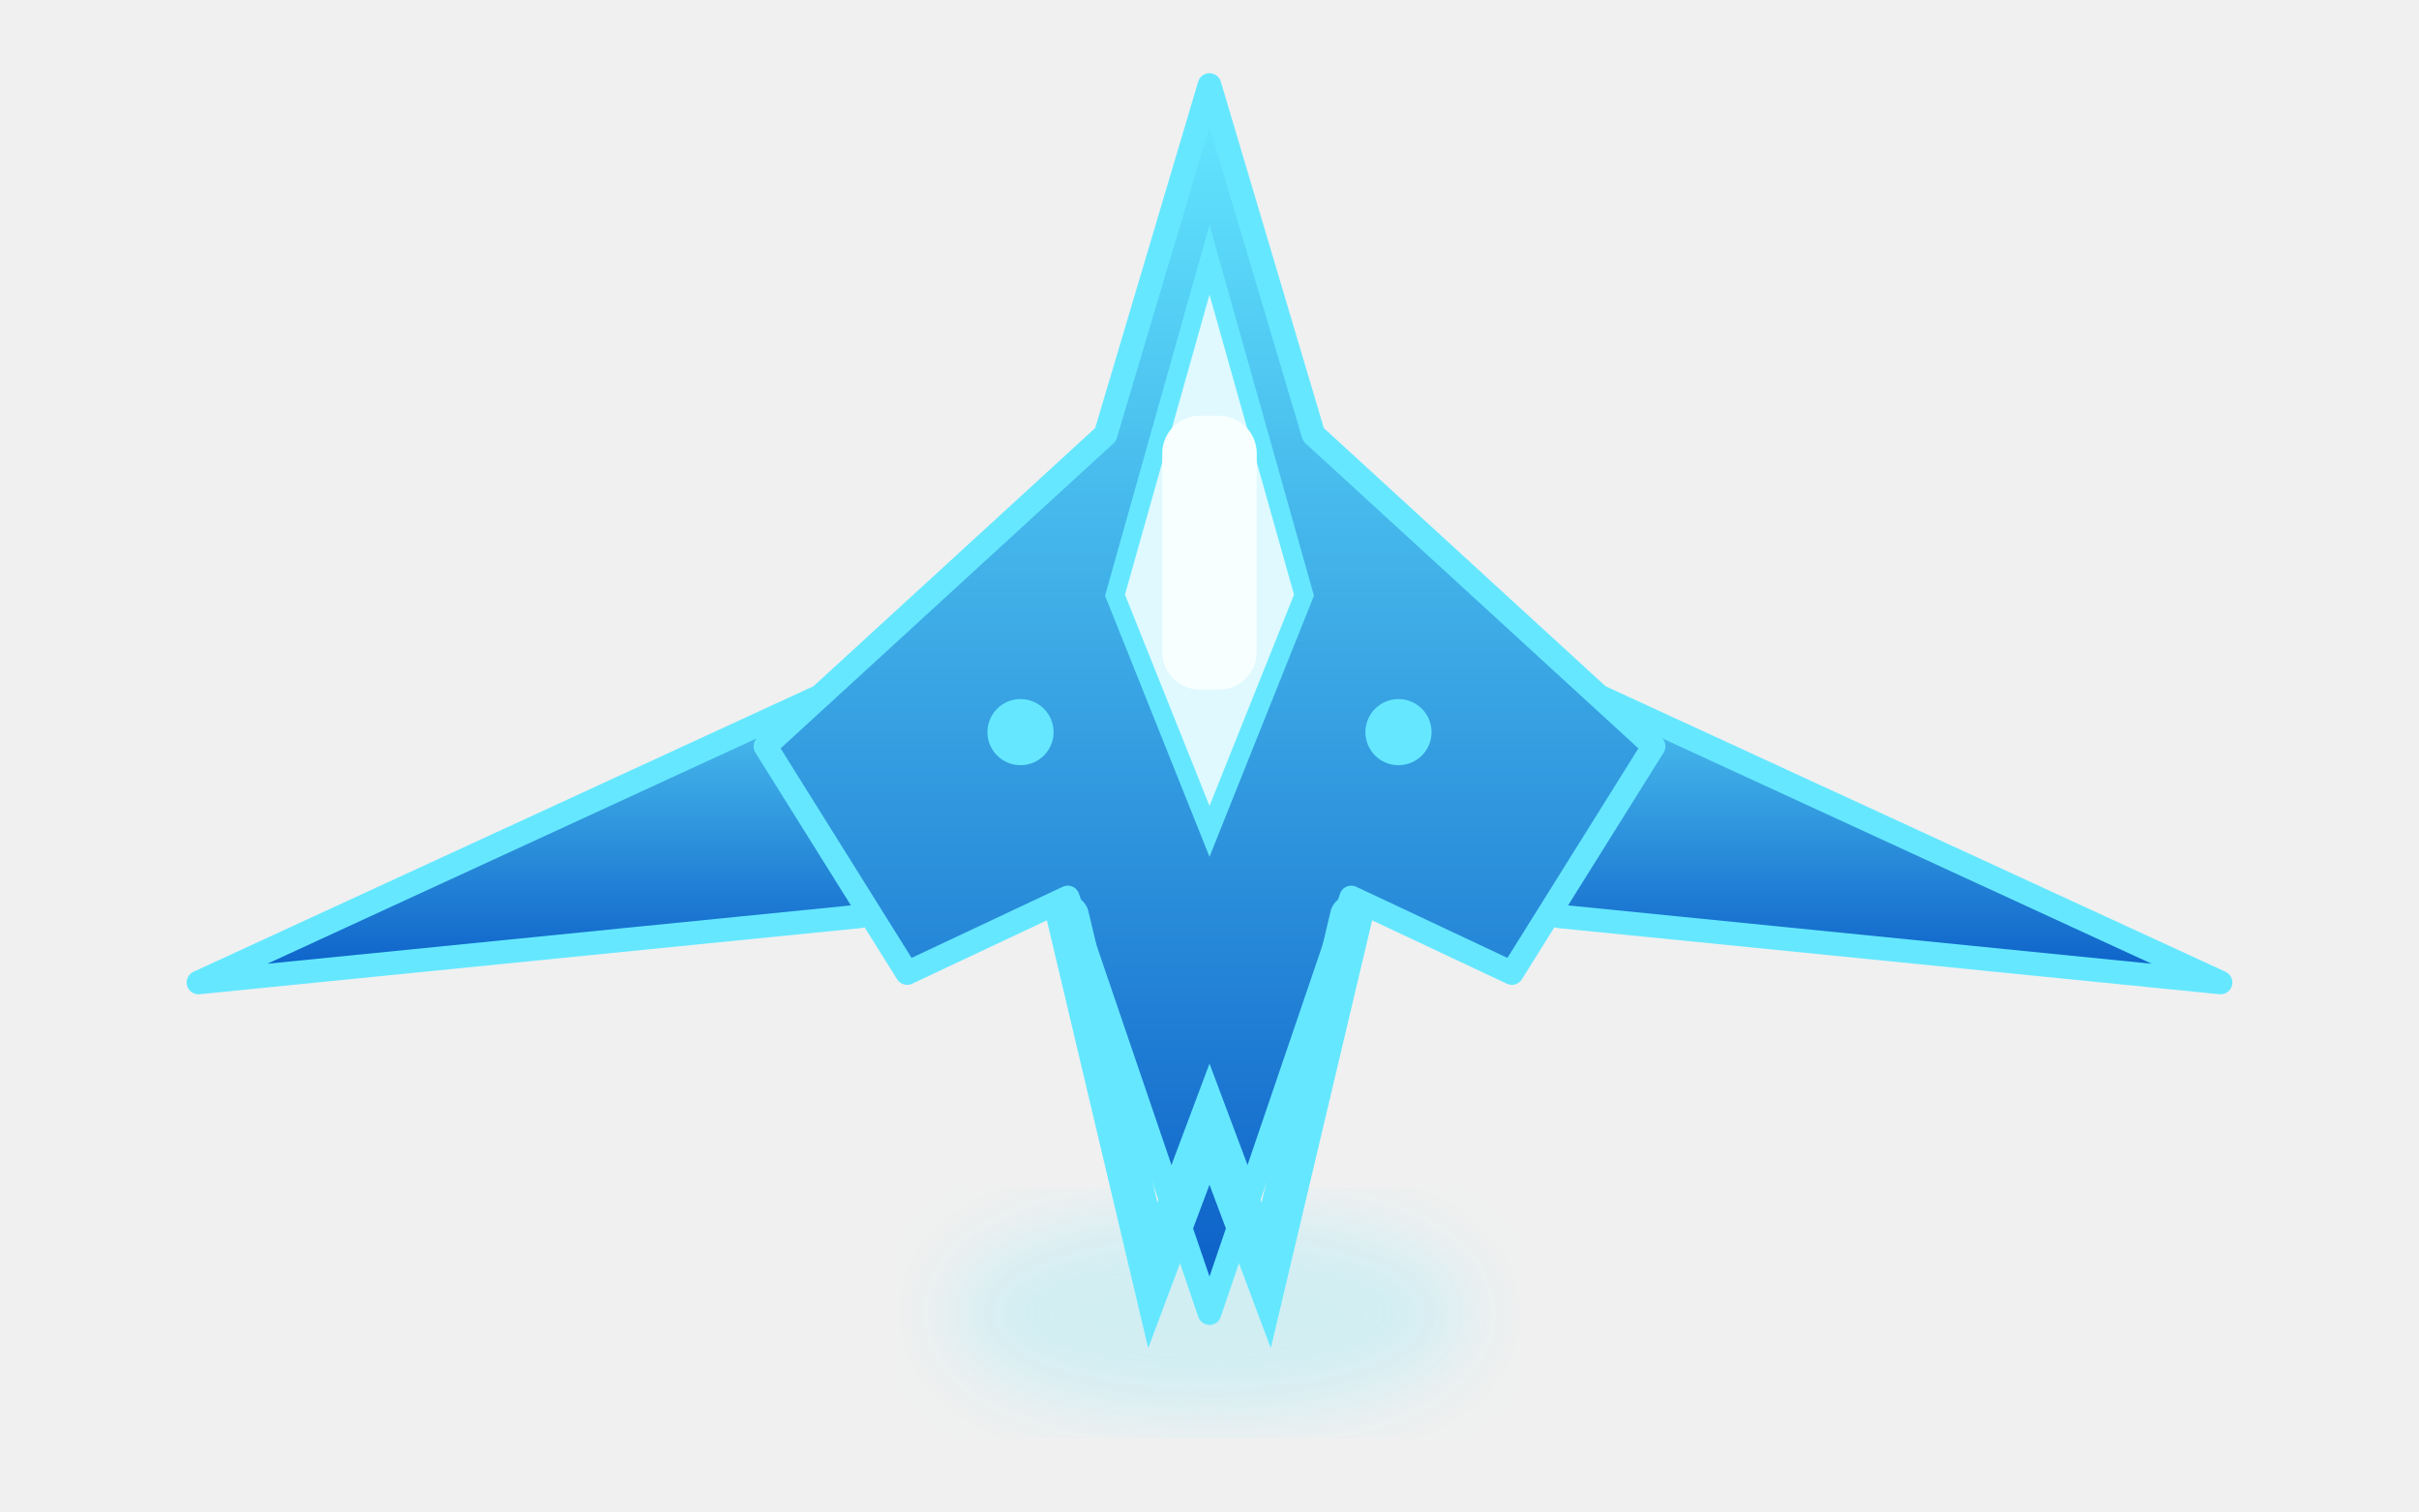
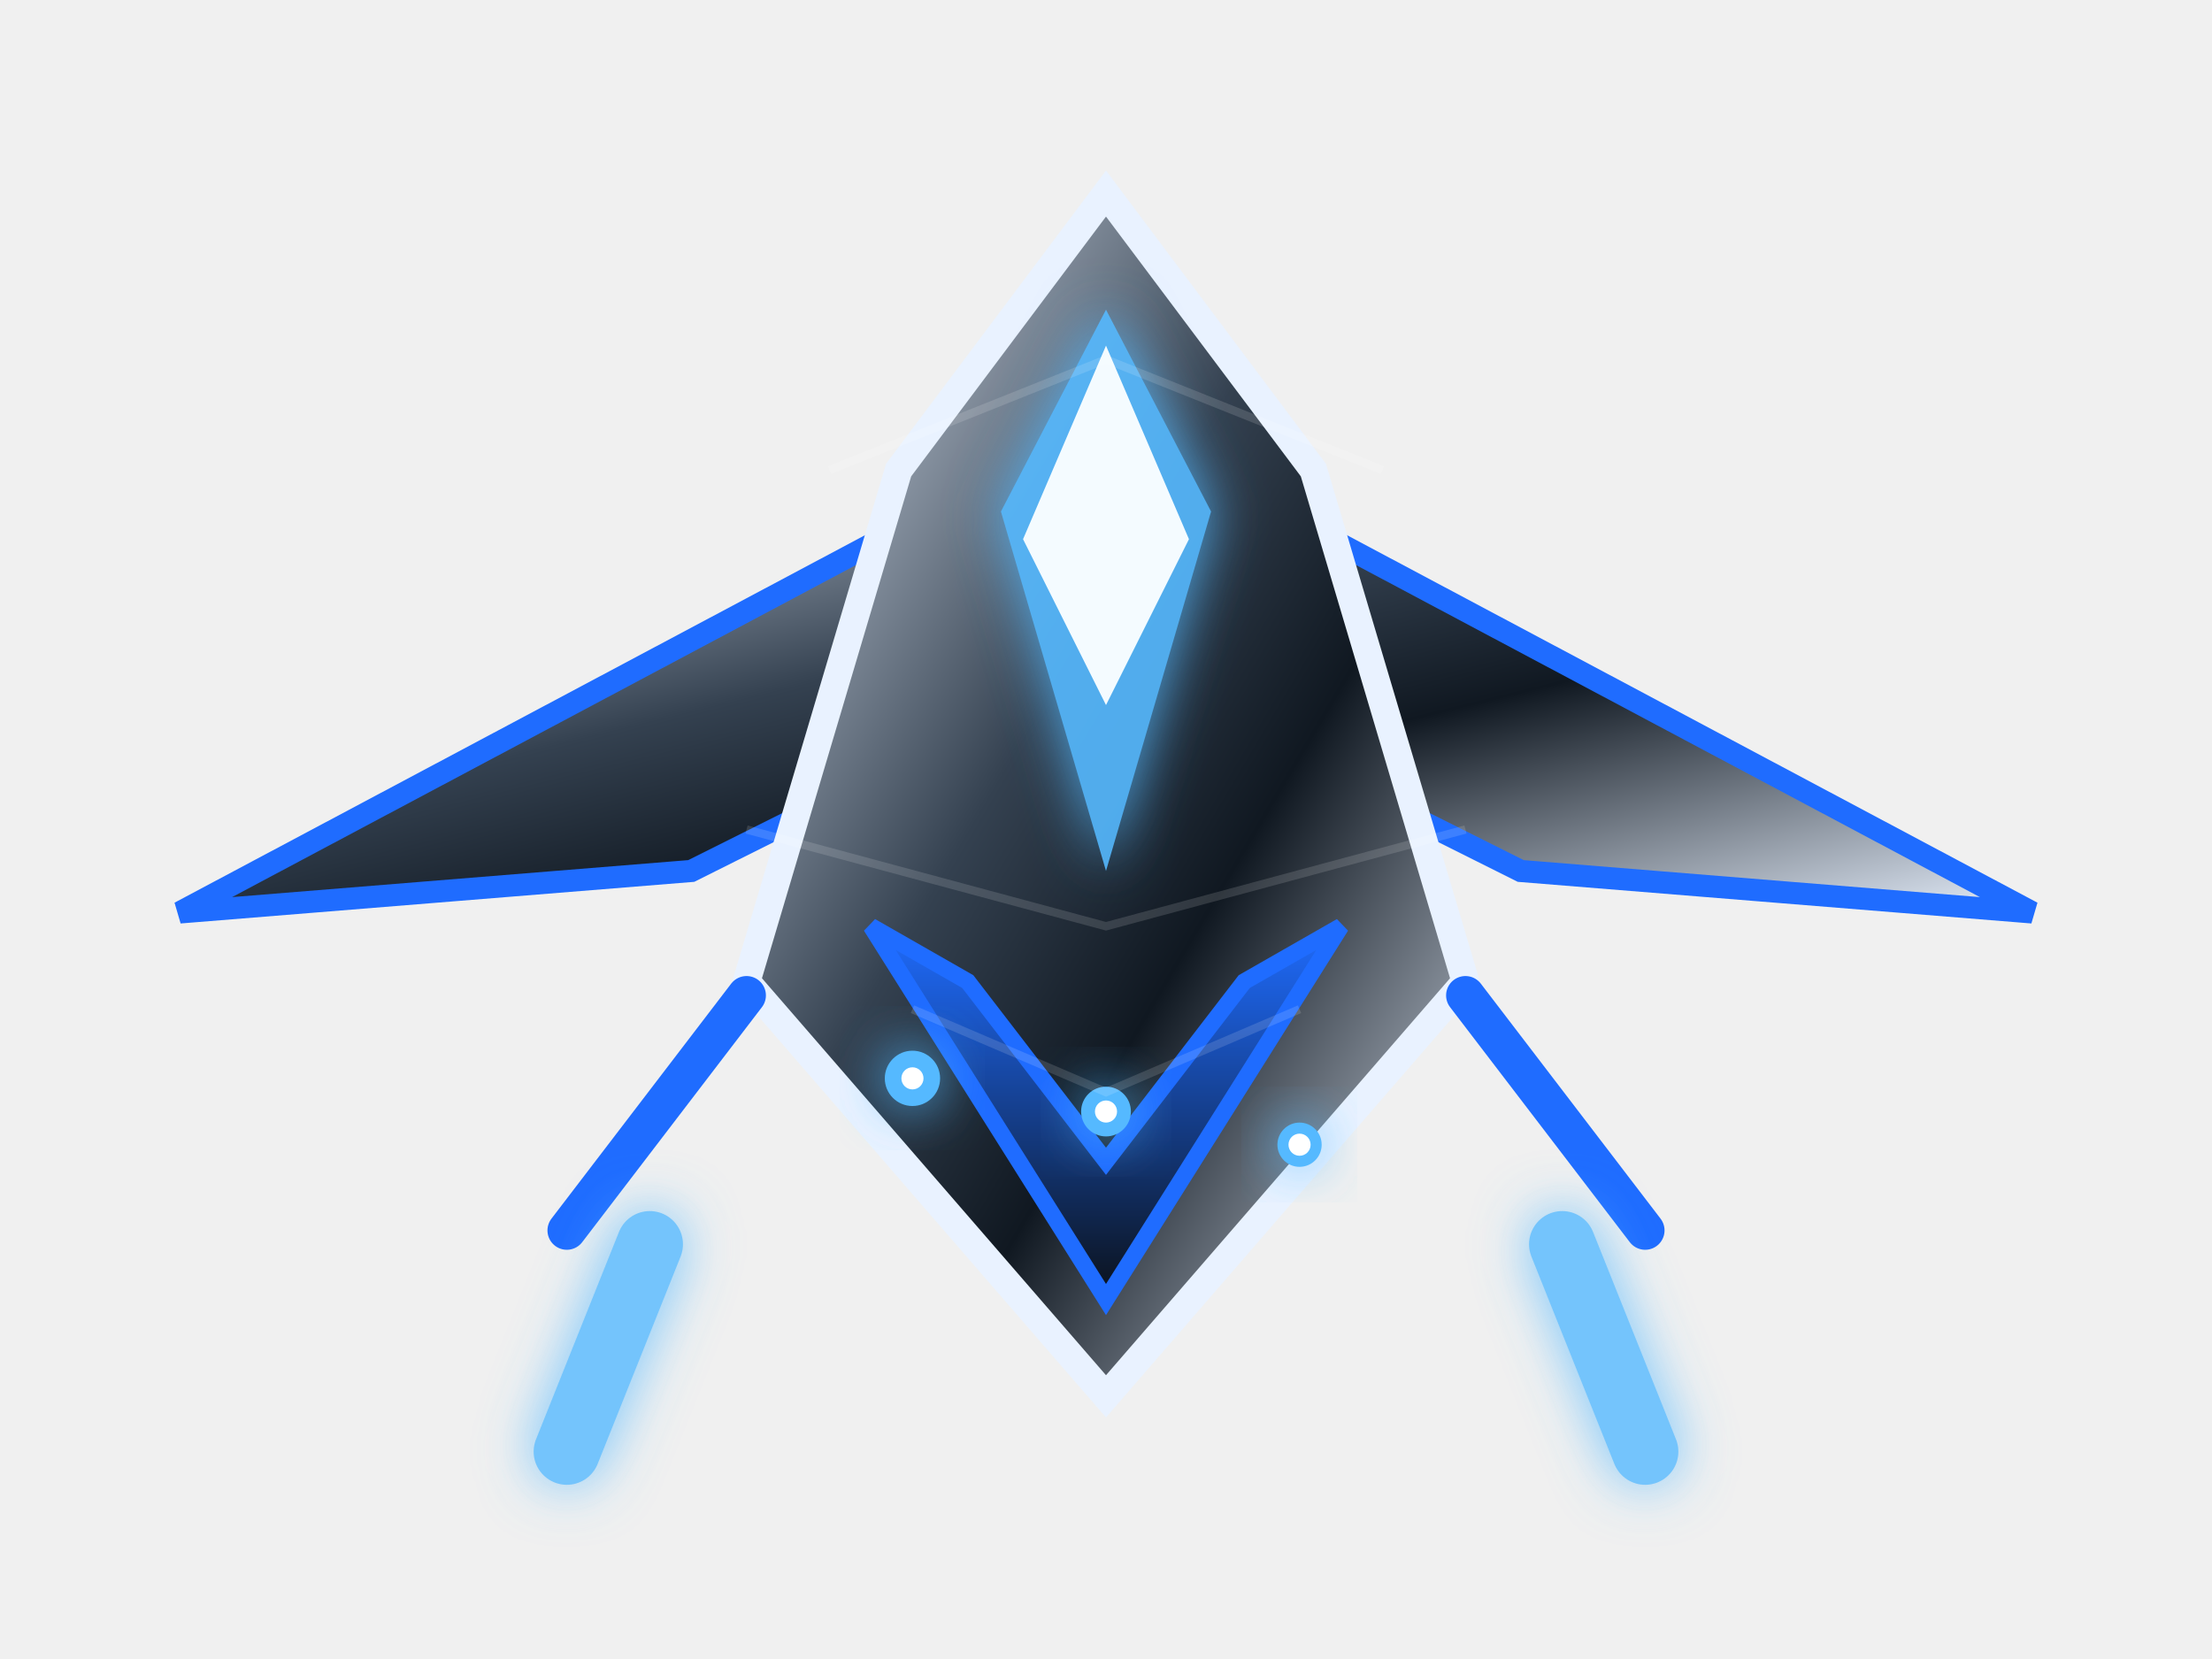
- <svg xmlns="http://www.w3.org/2000/svg" width="512" height="320" viewBox="0 0 512 320">
+ <svg xmlns="http://www.w3.org/2000/svg" viewBox="0 0 800 600">
  <defs>
-     <linearGradient id="h" x1="0" y1="0" x2="0" y2="1">
-       <stop stop-color="#65e8ff" />
-       <stop offset="1" stop-color="#0b5ec7" />
+     <filter id="gplayer1" x="-80%" y="-80%" width="260%" height="260%">
+       <feGaussianBlur stdDeviation="10" result="b" />
+       <feMerge>
+         <feMergeNode in="b" />
+         <feMergeNode in="SourceGraphic" />
+       </feMerge>
+     </filter>
+     <linearGradient id="gplayer1m" x1="0" y1="0" x2="1" y2="1">
+       <stop offset="0" stop-color="#e9f2ff" />
+       <stop offset=".42" stop-color="#344150" />
+       <stop offset=".62" stop-color="#101821" />
+       <stop offset="1" stop-color="#e9f2ff" />
    </linearGradient>
-     <filter id="g">
-       <feGaussianBlur stdDeviation="8" />
-     </filter>
+     <linearGradient id="gplayer1a" x1="0" y1="0" x2="0" y2="1">
+       <stop stop-color="#1f6cff" />
+       <stop offset="1" stop-color="#0b1119" />
+     </linearGradient>
+     <radialGradient id="gplayer1c">
+       <stop stop-color="#ffffff" />
+       <stop offset=".22" stop-color="#54b9ff" />
+       <stop offset=".7" stop-color="#54b9ff" stop-opacity=".55" />
+       <stop offset="1" stop-color="#54b9ff" stop-opacity="0" />
+     </radialGradient>
  </defs>
-   <ellipse cx="256" cy="278" rx="55" ry="22" fill="#65e8ff" opacity=".22" filter="url(#g)" />
-   <g fill="url(#h)" stroke="#65e8ff" stroke-width="5" stroke-linejoin="round">
-     <path d="M220 126 L42 208 L182 194 L232 164 Z" />
-     <path d="M220 126 L42 208 L182 194 L232 164 Z" transform="translate(512 0) scale(-1 1)" />
-     <path d="M256 18 L278 92 L350 158 L320 206 L286 190 L256 278 L226 190 L192 206 L162 158 L234 92 Z" />
+   <g>
+     <path d="M375 165 L65 330 L250 315 L350 265 Z M425 165 L735 330 L550 315 L450 265 Z" fill="url(#gplayer1m)" stroke="#1f6cff" stroke-width="8" />
+     <path d="M400 70 L475 170 L530 355 L400 505 L270 355 L325 170 Z" fill="url(#gplayer1m)" stroke="#e9f2ff" stroke-width="10" />
+     <path d="M400 112 L438 185 L400 315 L362 185 Z" fill="#54b9ff" opacity=".9" filter="url(#gplayer1)" />
+     <path d="M400 125 L430 195 L400 255 L370 195 Z" fill="#f4fbff" />
+     <path d="M315 335 L400 470 L485 335 L450 355 L400 420 L350 355 Z" fill="url(#gplayer1a)" stroke="#1f6cff" stroke-width="6" />
+     <circle cx="330" cy="390" r="10" fill="#54b9ff" filter="url(#gplayer1)" />
+     <circle cx="330" cy="390" r="4" fill="#fff" />
+     <circle cx="400" cy="402" r="9" fill="#54b9ff" filter="url(#gplayer1)" />
+     <circle cx="400" cy="402" r="4" fill="#fff" />
+     <circle cx="470" cy="414" r="8" fill="#54b9ff" filter="url(#gplayer1)" />
+     <circle cx="470" cy="414" r="4" fill="#fff" />
+     <path d="M270 360 L205 445 M530 360 L595 445" stroke="#1f6cff" stroke-width="14" stroke-linecap="round" />
+     <path d="M235 450 L205 525 M565 450 L595 525" stroke="#54b9ff" stroke-width="24" stroke-linecap="round" opacity=".8" filter="url(#gplayer1)" />
+     <g opacity=".75" fill="none" stroke="#ffffff" stroke-opacity=".18" stroke-width="3">
+       <path d="M300 170 L400 130 L500 170" />
+       <path d="M270 300 L400 335 L530 300" />
+       <path d="M330 365 L400 395 L470 365" />
+     </g>
  </g>
-   <path d="M256 55 L276 126 L256 176 L236 126 Z" fill="#dff9ff" stroke="#65e8ff" stroke-width="4" />
-   <rect x="246" y="88" width="20" height="58" rx="8" fill="#f7ffff" />
-   <path d="M226 194 L244 270 L256 238 L268 270 L286 194" fill="none" stroke="#65e8ff" stroke-width="9" stroke-linecap="round" />
-   <circle cx="216" cy="155" r="7" fill="#65e8ff" />
-   <circle cx="296" cy="155" r="7" fill="#65e8ff" />
</svg>
